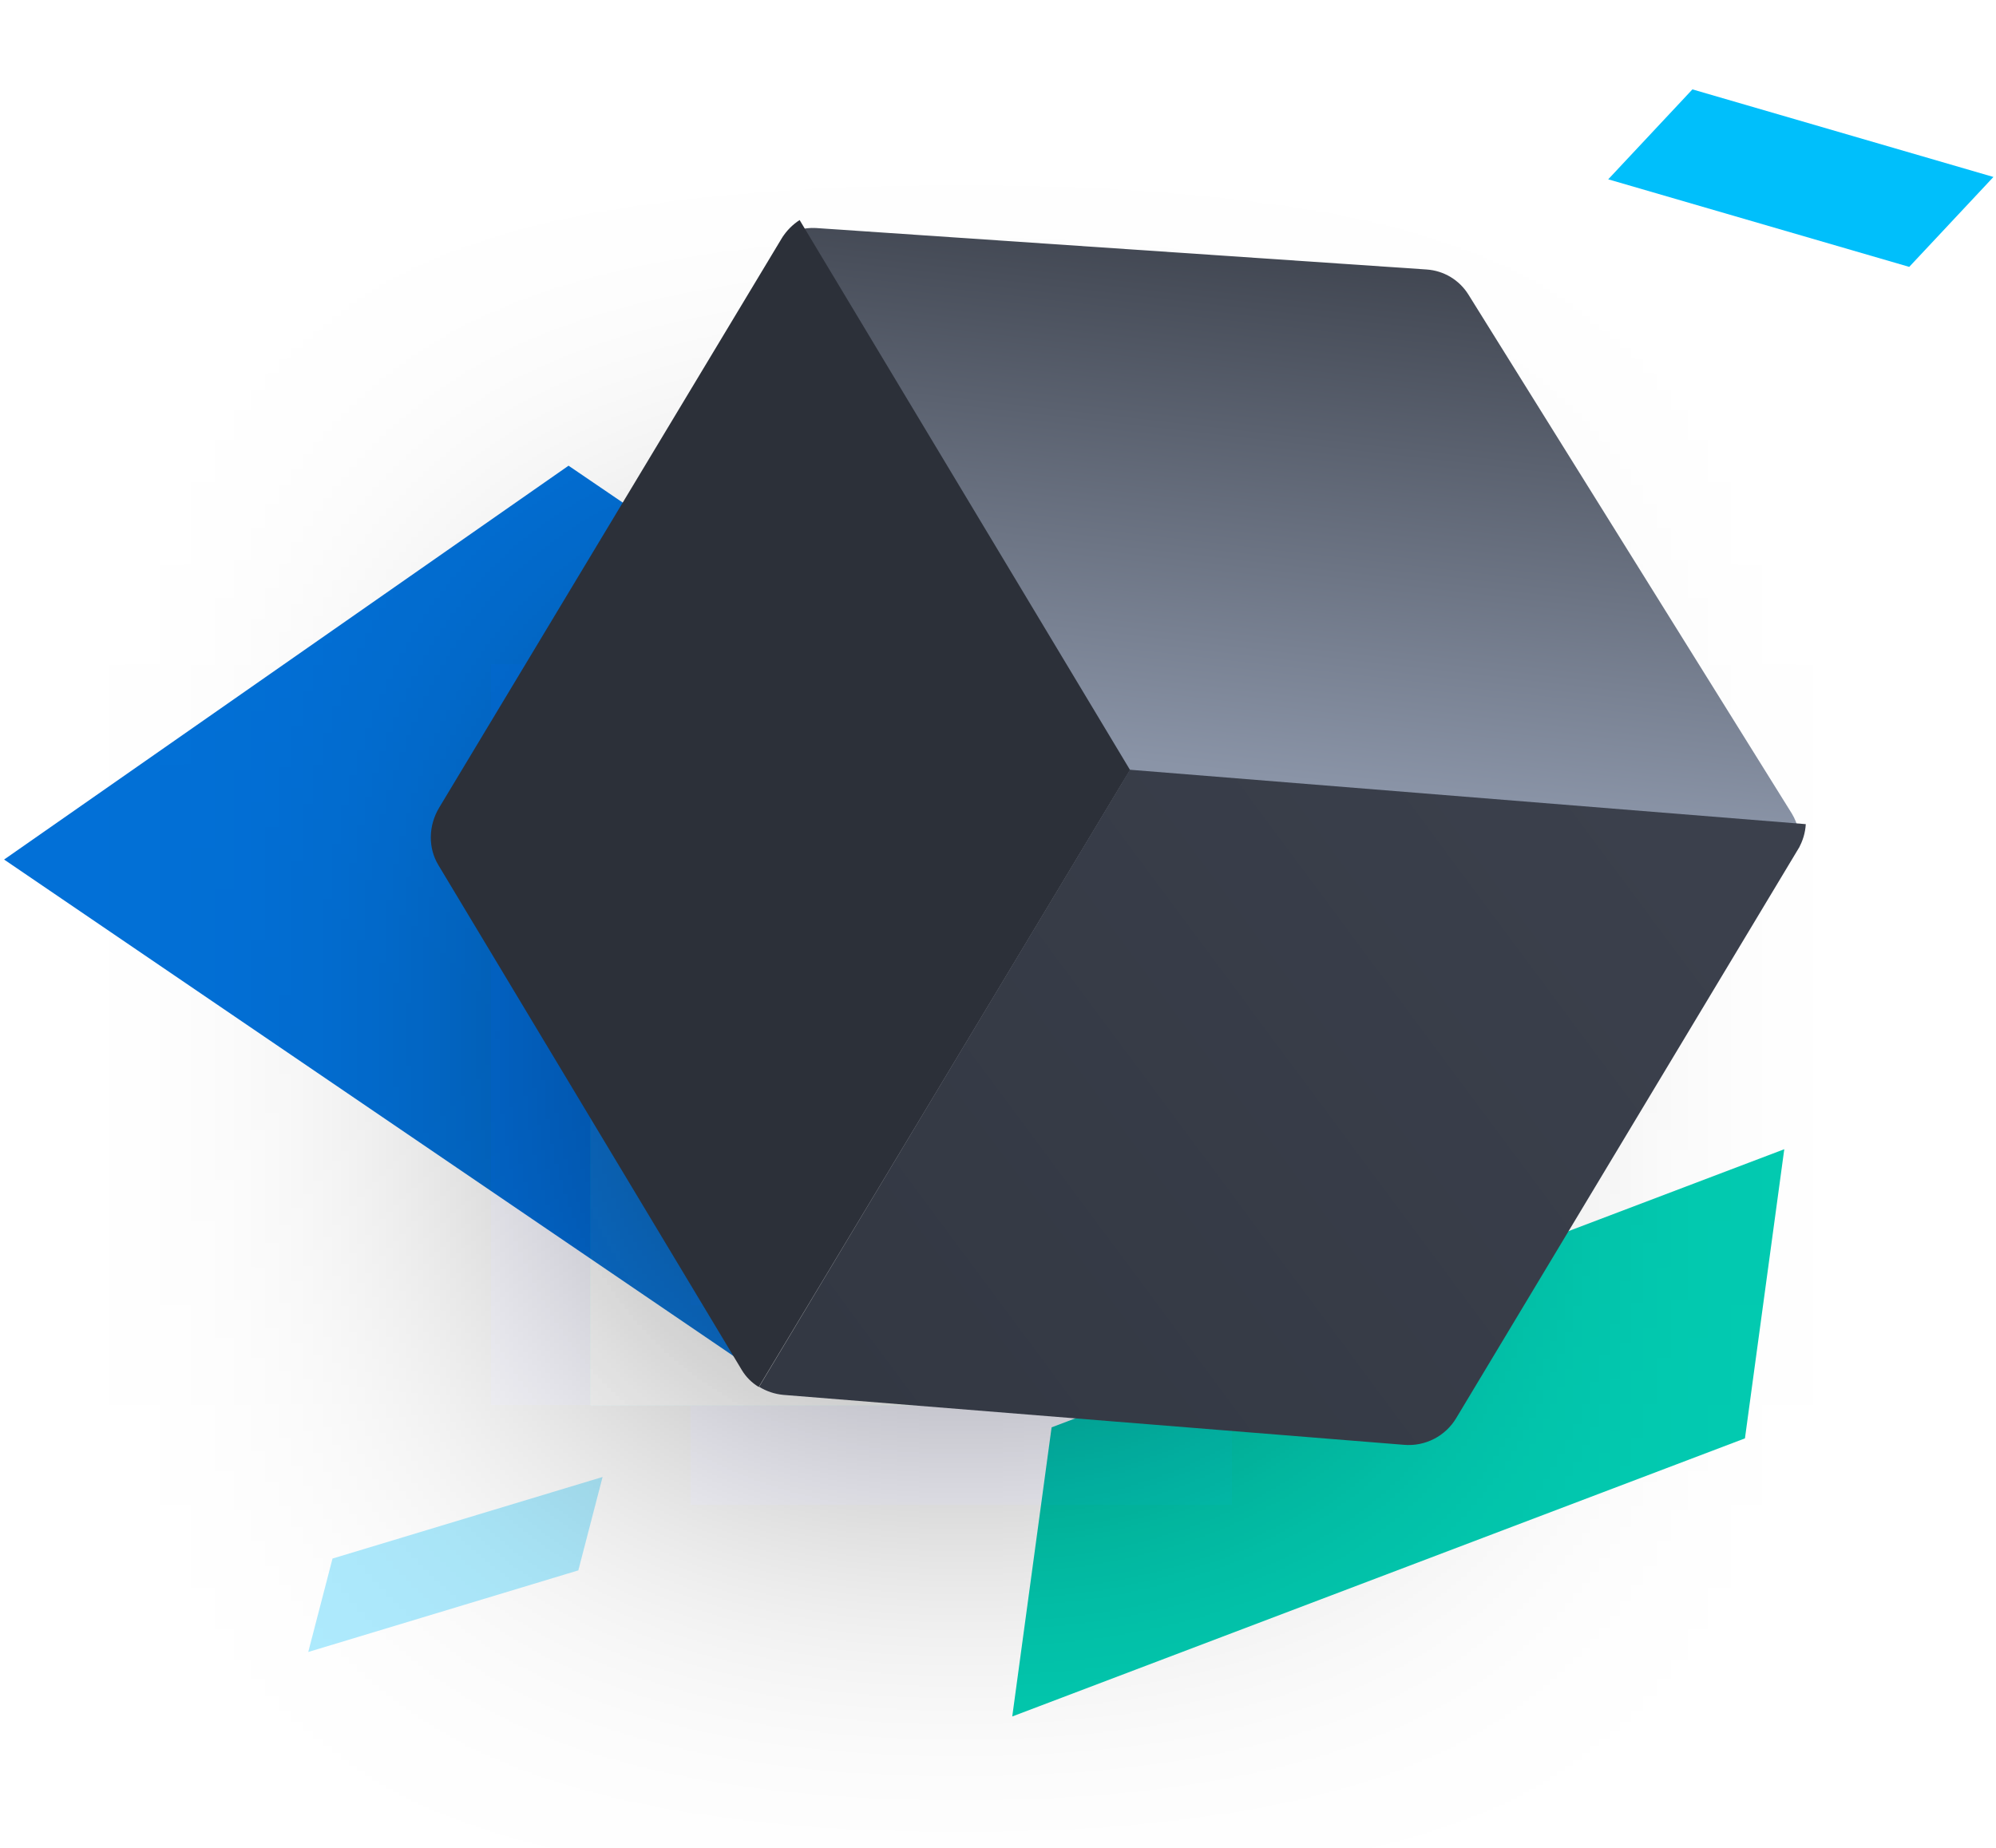
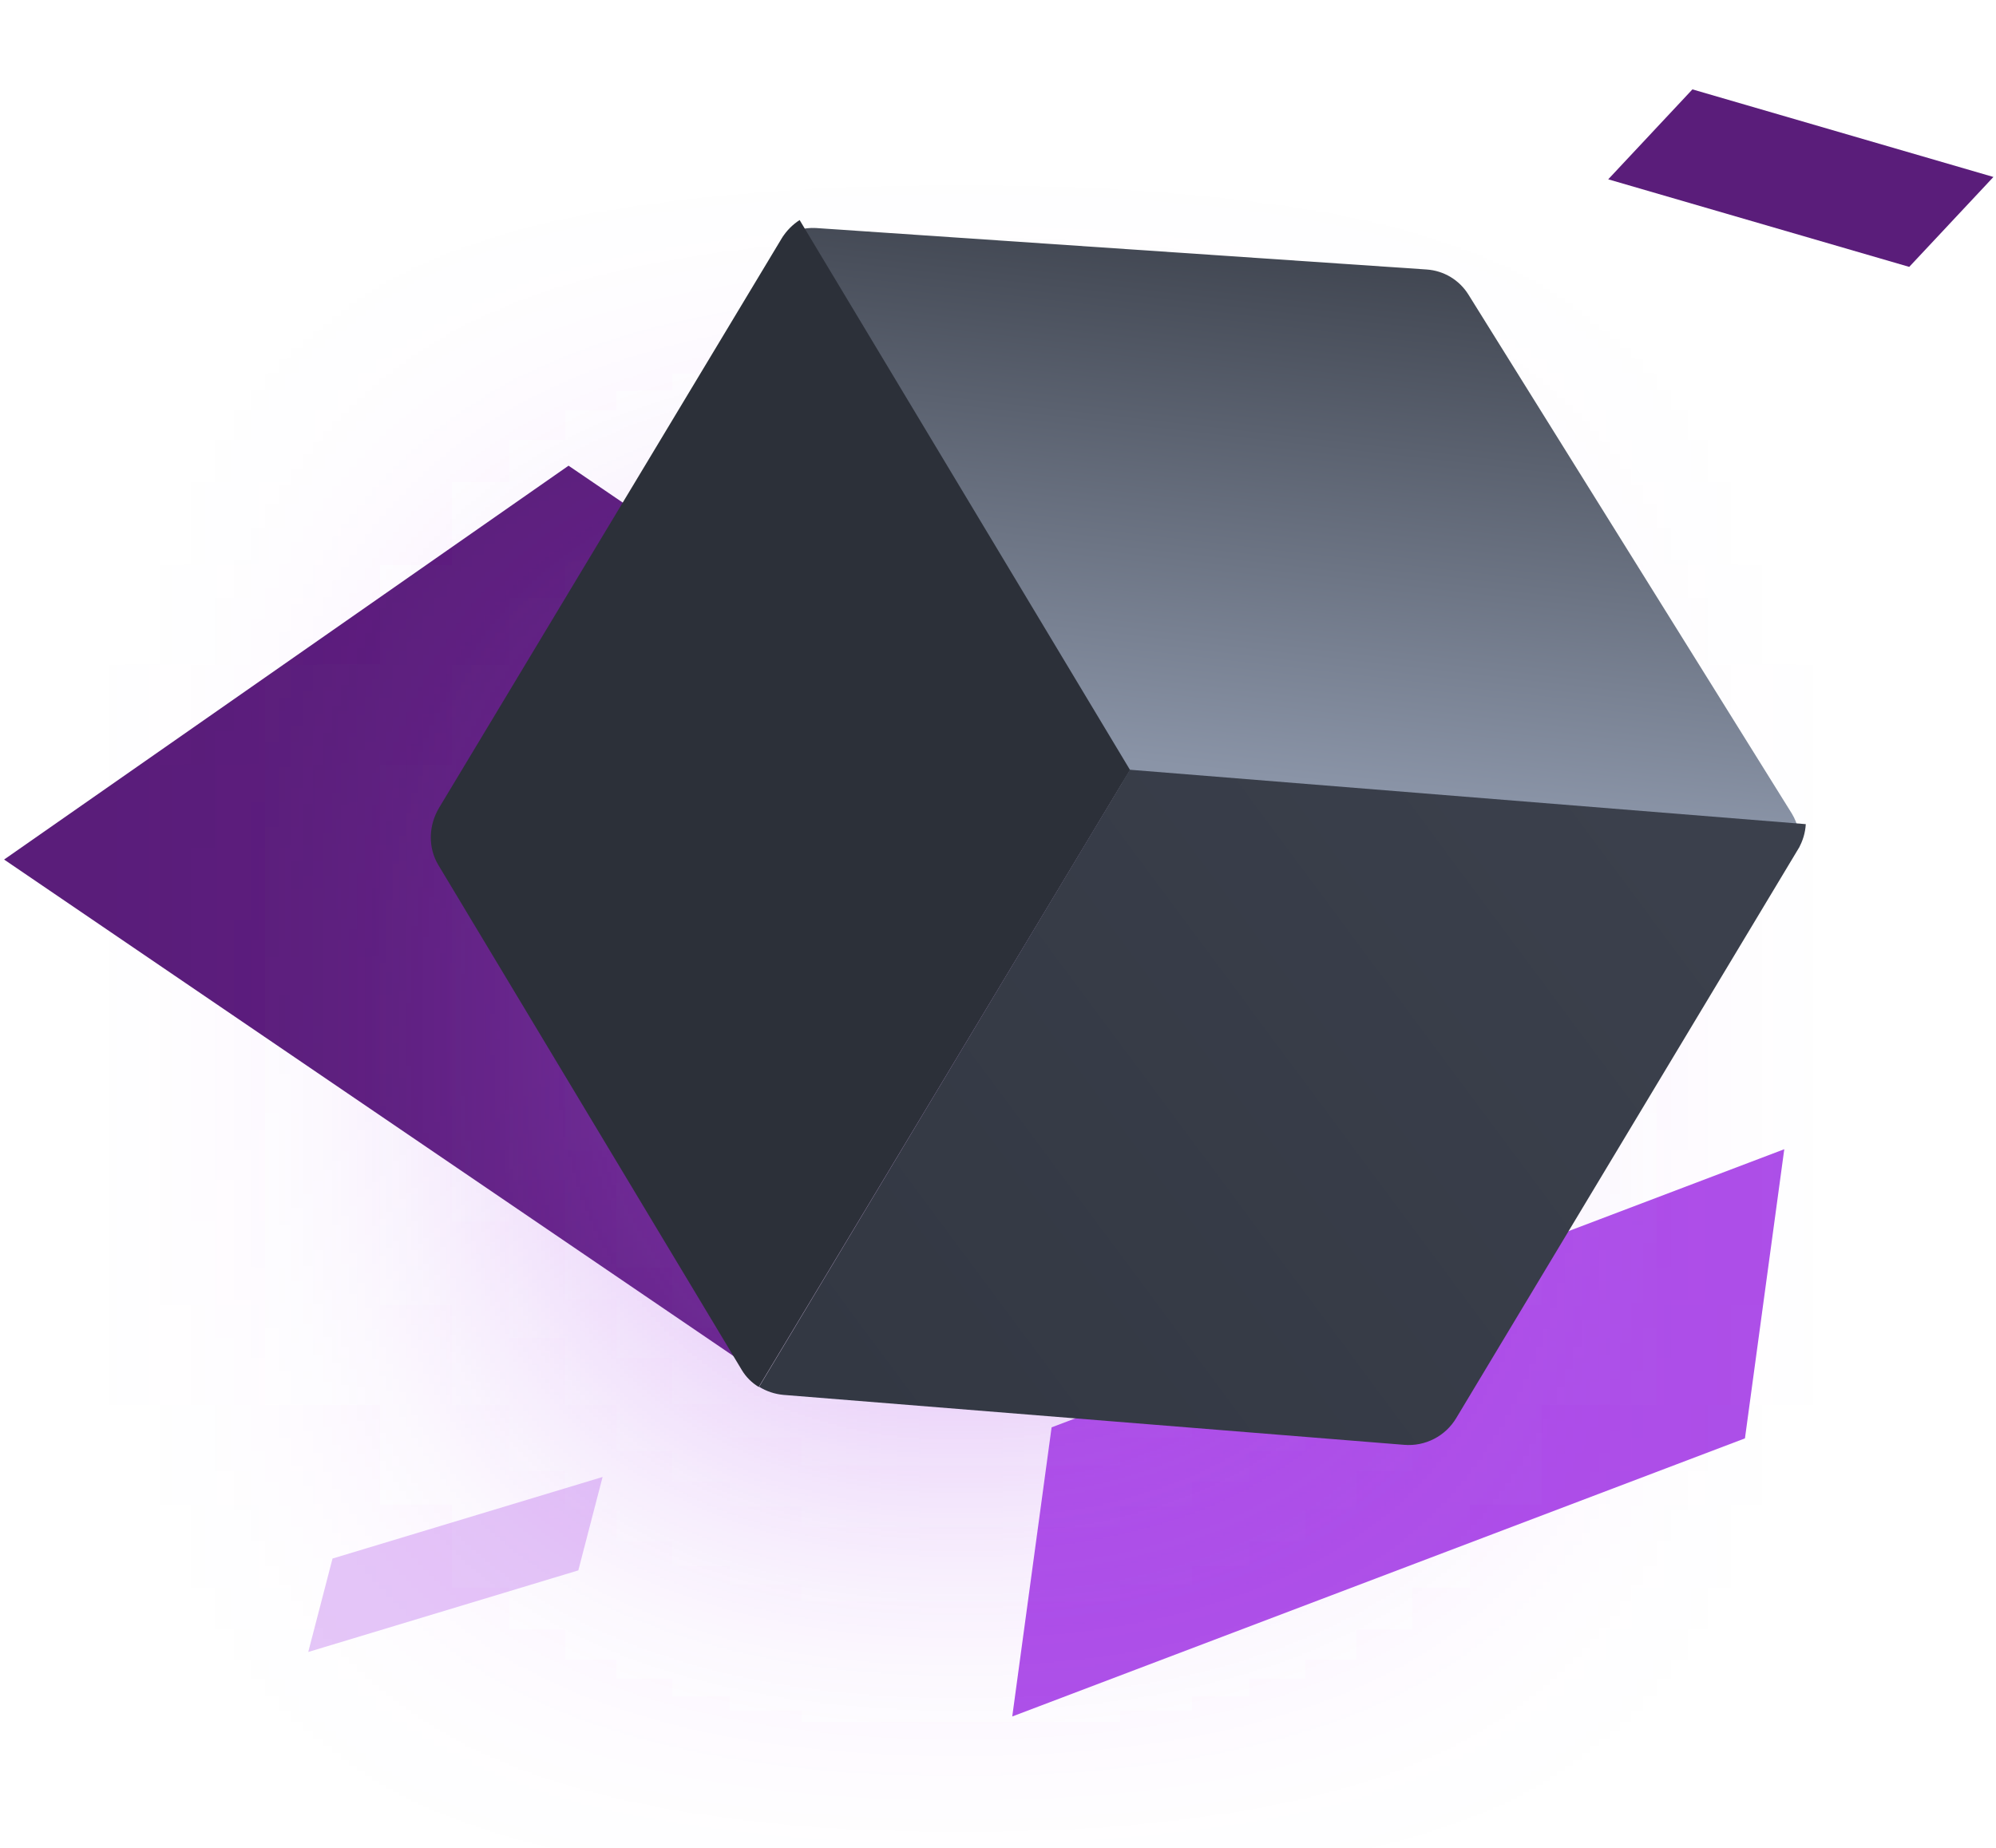
<svg xmlns="http://www.w3.org/2000/svg" width="108" height="100">
  <defs>
    <filter x="-90%" y="-90%" width="280%" height="280%" filterUnits="objectBoundingBox" id="a">
      <feGaussianBlur stdDeviation="12" in="SourceGraphic" />
    </filter>
    <linearGradient x1="17.713%" y1="0%" x2="77.754%" y2="68.424%" id="b">
      <stop stop-color="#2C3039" offset="0%" />
      <stop stop-color="#8A94A7" offset="100%" />
    </linearGradient>
    <linearGradient x1="49.892%" y1=".428%" x2="24.856%" y2="100%" id="c">
      <stop stop-color="#3B404C" offset="0%" />
      <stop stop-color="#333843" offset="100%" />
    </linearGradient>
  </defs>
  <g fill="none" fill-rule="evenodd">
-     <path fill-opacity=".32" fill="#00BFFB" d="M31.292 84.984l1.313-5.055-14.613 4.415-1.313 5.056z" />
-     <path d="M41.203 74.416L.222 46.516l30.541-21.314 23.908 16.277-11.69 10.84-1.706 22-.072.097z" fill="#0270D7" />
-     <path fill="#00BFFB" d="M103.305 14.443l4.556-4.866-16.287-4.74-4.556 4.867z" />
-     <path fill="#02CBB1" d="M56.9 77.244L54.771 92.89 94.416 77.84l2.128-15.648z" />
-     <path fill-opacity=".48" fill="#1D2026" filter="url(#a)" d="M31.778 38.241h40v40h-40z" transform="translate(.222 -2.241)" />
+     <path fill-opacity=".32" fill="#ad4fe8" d="M31.292 84.984l1.313-5.055-14.613 4.415-1.313 5.056z" />
+     <path d="M41.203 74.416L.222 46.516l30.541-21.314 23.908 16.277-11.69 10.84-1.706 22-.072.097z" fill="#5a1d7a" />
+     <path fill="#5a1d7a" d="M103.305 14.443l4.556-4.866-16.287-4.74-4.556 4.867z" />
+     <path fill="#ad4fe8" d="M56.9 77.244L54.771 92.89 94.416 77.84l2.128-15.648z" />
+     <path fill-opacity=".48" fill="#ad4fe8" filter="url(#a)" d="M31.778 38.241h40v40h-40z" transform="translate(.222 -2.241)" />
    <path d="M88.023 31.352a2.962 2.962 0 0 0-1.296-1.359l-29.464-15.06a2.888 2.888 0 0 0-2.634.001L25.147 30.03a2.972 2.972 0 0 0-1.298 1.361l32.078 16.398 32.096-16.436z" fill="url(#b)" fill-rule="nonzero" transform="rotate(31 66.542 55.443)" />
    <path d="M43.266 11.908a3.154 3.154 0 0 0-.96.977L23.763 43.707c-.586.974-.605 2.174-.048 3.1l16.423 27.335c.228.379.543.693.917.917l20.09-33.39-17.878-29.76z" fill="#2C3039" fill-rule="nonzero" />
    <path d="M38.935 50.59v38.956a3.04 3.04 0 0 0 1.35-.3L70.47 74.263a2.994 2.994 0 0 0 1.67-2.697V35.608a2.98 2.98 0 0 0-.342-1.33L38.935 50.59z" fill="url(#c)" transform="rotate(31 66.143 86.153)" />
  </g>
</svg>
